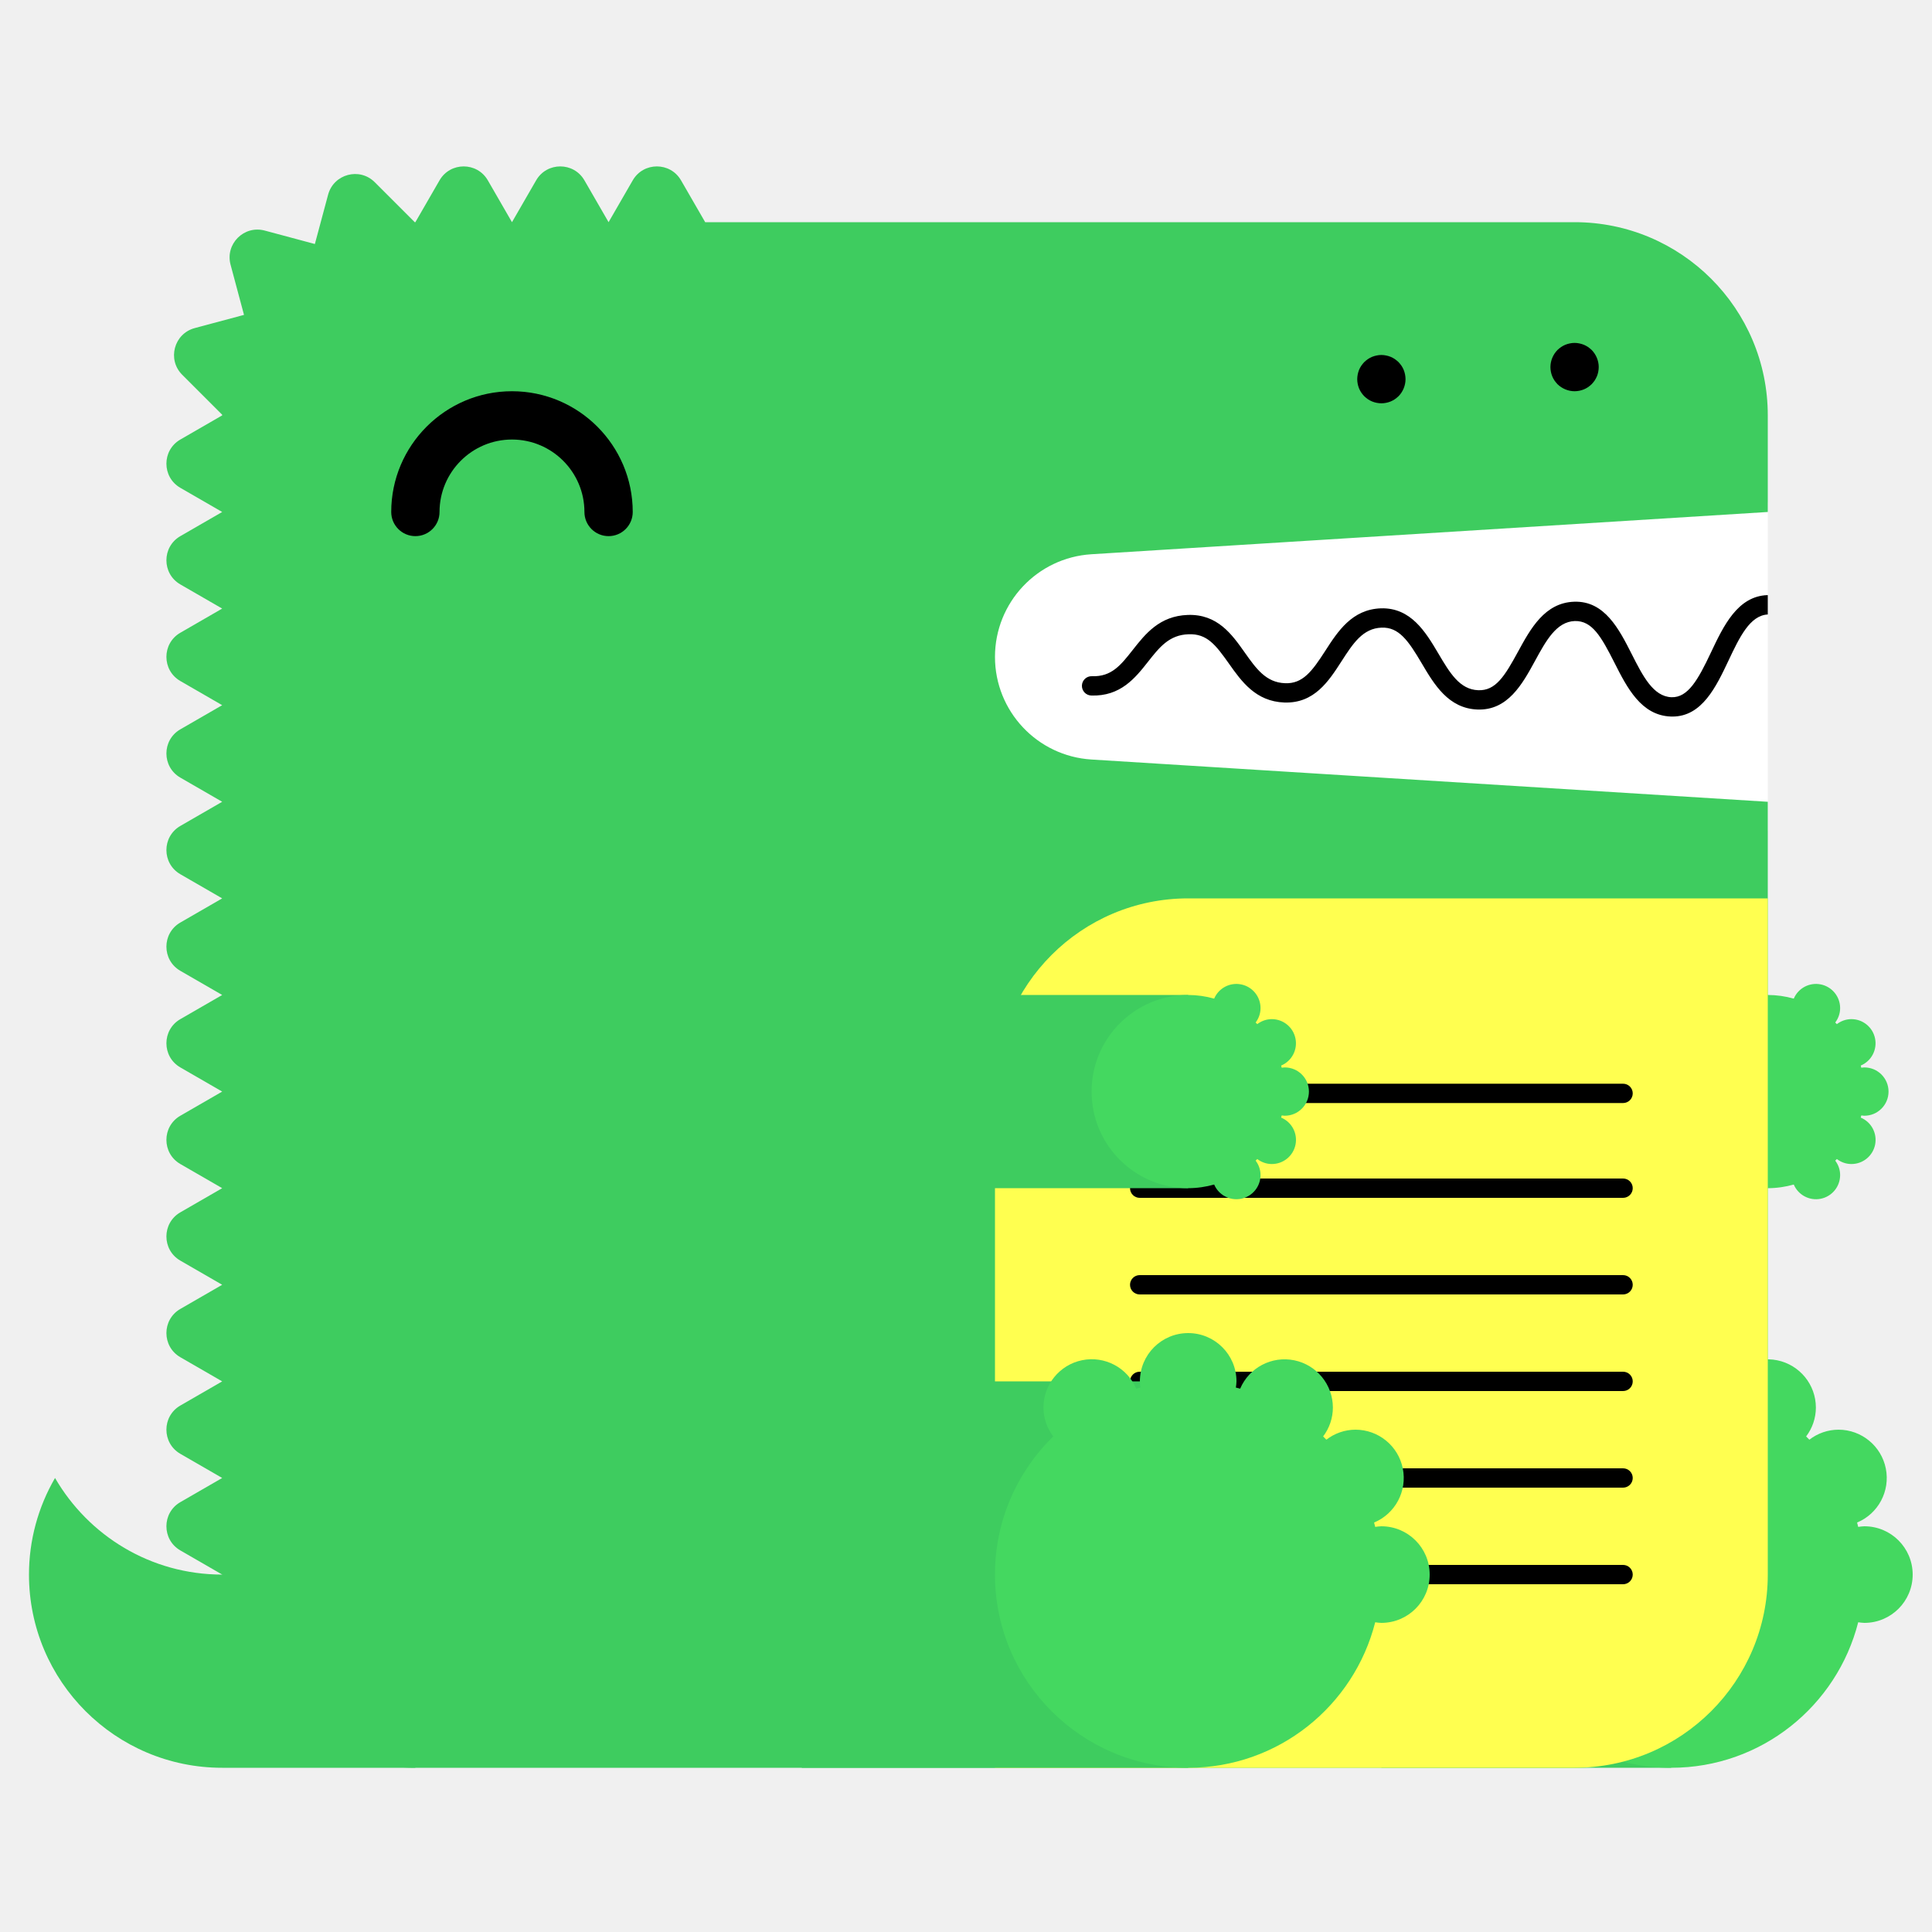
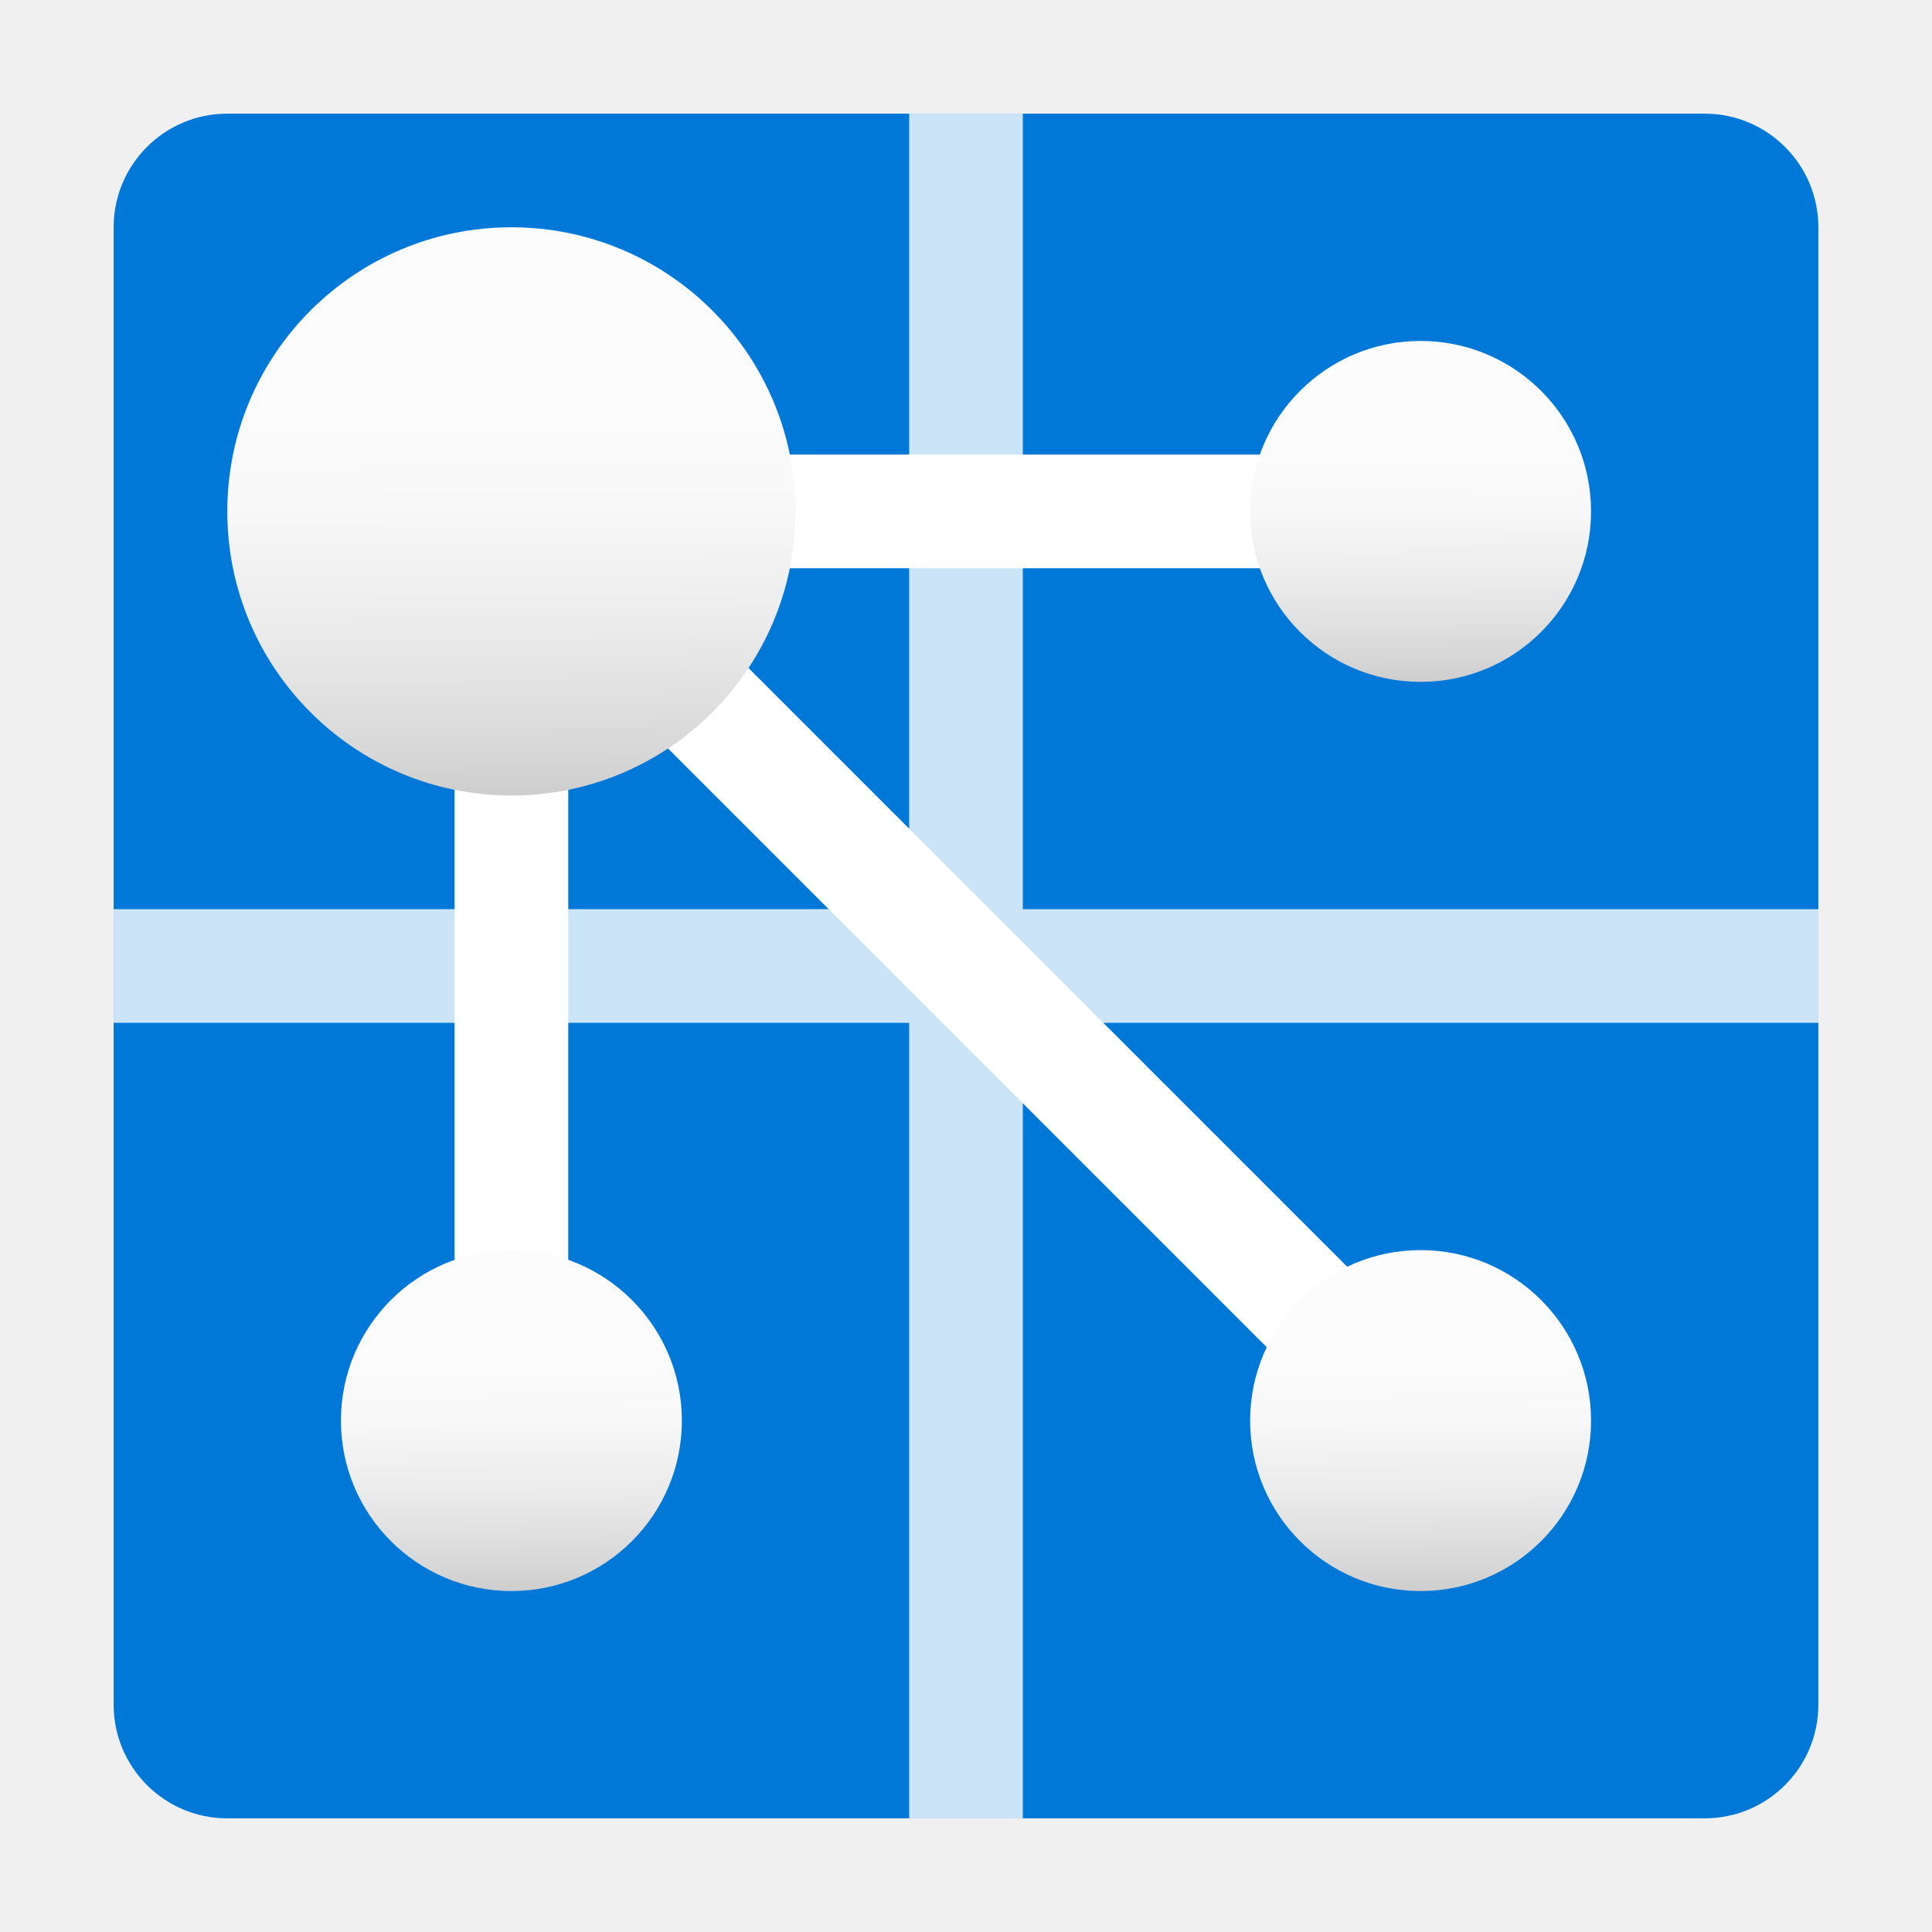
- <svg xmlns="http://www.w3.org/2000/svg" width="200" height="200" viewBox="0 0 200 200">
-   <g fill="none" fill-rule="evenodd">
-     <path fill="#FFF" d="M99 52h84v34H99z" />
-     <path d="M23 163c-7.398 0-13.843-4.027-17.303-10A19.886 19.886 0 0 0 3 163c0 11.046 8.954 20 20 20h20v-20H23z" fill="#3ECC5F" />
-     <path d="M112.98 57.376L183 53V43c0-11.046-8.954-20-20-20H73l-2.5-4.33c-1.112-1.925-3.889-1.925-5 0L63 23l-2.5-4.33c-1.111-1.925-3.889-1.925-5 0L53 23l-2.5-4.33c-1.111-1.925-3.889-1.925-5 0L43 23c-.022 0-.042.003-.065.003l-4.142-4.141c-1.57-1.571-4.252-.853-4.828 1.294l-1.369 5.104-5.192-1.392c-2.148-.575-4.111 1.389-3.535 3.536l1.39 5.193-5.102 1.367c-2.148.576-2.867 3.259-1.296 4.83l4.142 4.142c0 .021-.003.042-.003.064l-4.33 2.5c-1.925 1.111-1.925 3.889 0 5L23 53l-4.33 2.5c-1.925 1.111-1.925 3.889 0 5L23 63l-4.33 2.5c-1.925 1.111-1.925 3.889 0 5L23 73l-4.33 2.5c-1.925 1.111-1.925 3.889 0 5L23 83l-4.33 2.5c-1.925 1.111-1.925 3.889 0 5L23 93l-4.33 2.5c-1.925 1.111-1.925 3.889 0 5L23 103l-4.33 2.5c-1.925 1.111-1.925 3.889 0 5L23 113l-4.33 2.5c-1.925 1.111-1.925 3.889 0 5L23 123l-4.33 2.5c-1.925 1.111-1.925 3.889 0 5L23 133l-4.33 2.5c-1.925 1.111-1.925 3.889 0 5L23 143l-4.33 2.5c-1.925 1.111-1.925 3.889 0 5L23 153l-4.33 2.5c-1.925 1.111-1.925 3.889 0 5L23 163c0 11.046 8.954 20 20 20h120c11.046 0 20-8.954 20-20V83l-70.02-4.376A10.645 10.645 0 0 1 103 68c0-5.621 4.37-10.273 9.98-10.624" fill="#3ECC5F" />
-     <path fill="#3ECC5F" d="M143 183h30v-40h-30z" />
-     <path d="M193 158c-.219 0-.428.037-.639.064-.038-.15-.074-.301-.116-.451A5 5 0 0 0 190.32 148a4.96 4.96 0 0 0-3.016 1.036 26.531 26.531 0 0 0-.335-.336 4.955 4.955 0 0 0 1.011-2.987 5 5 0 0 0-9.599-1.959c-.148-.042-.297-.077-.445-.115.027-.211.064-.42.064-.639a5 5 0 0 0-5-5 5 5 0 0 0-5 5c0 .219.037.428.064.639-.148.038-.297.073-.445.115a4.998 4.998 0 0 0-9.599 1.959c0 1.125.384 2.151 1.011 2.987-3.717 3.632-6.031 8.693-6.031 14.3 0 11.046 8.954 20 20 20 9.339 0 17.16-6.41 19.361-15.064.211.027.42.064.639.064a5 5 0 0 0 5-5 5 5 0 0 0-5-5" fill="#44D860" />
-     <path fill="#3ECC5F" d="M153 123h30v-20h-30z" />
-     <path d="M193 115.5a2.5 2.5 0 1 0 0-5c-.109 0-.214.019-.319.032-.02-.075-.037-.15-.058-.225a2.501 2.501 0 0 0-.963-4.807c-.569 0-1.088.197-1.508.518a6.653 6.653 0 0 0-.168-.168c.314-.417.506-.931.506-1.494a2.5 2.5 0 0 0-4.8-.979A9.987 9.987 0 0 0 183 103c-5.522 0-10 4.478-10 10s4.478 10 10 10c.934 0 1.833-.138 2.69-.377a2.5 2.5 0 0 0 4.8-.979c0-.563-.192-1.077-.506-1.494.057-.055.113-.111.168-.168.42.321.939.518 1.508.518a2.5 2.5 0 0 0 .963-4.807c.021-.074.038-.15.058-.225.105.013.21.032.319.032" fill="#44D860" />
-     <path d="M63 55.5a2.5 2.5 0 0 1-2.5-2.5c0-4.136-3.364-7.5-7.5-7.5s-7.5 3.364-7.5 7.5a2.5 2.5 0 1 1-5 0c0-6.893 5.607-12.5 12.5-12.5S65.5 46.107 65.5 53a2.5 2.5 0 0 1-2.5 2.5" fill="#000" />
-     <path d="M103 183h60c11.046 0 20-8.954 20-20V93h-60c-11.046 0-20 8.954-20 20v70z" fill="#FFFF50" />
-     <path d="M168.02 124h-50.04a1 1 0 1 1 0-2h50.04a1 1 0 1 1 0 2m0 20h-50.04a1 1 0 1 1 0-2h50.04a1 1 0 1 1 0 2m0 20h-50.04a1 1 0 1 1 0-2h50.04a1 1 0 1 1 0 2m0-49.814h-50.04a1 1 0 1 1 0-2h50.04a1 1 0 1 1 0 2m0 19.814h-50.04a1 1 0 1 1 0-2h50.04a1 1 0 1 1 0 2m0 20h-50.04a1 1 0 1 1 0-2h50.04a1 1 0 1 1 0 2M183 61.611c-.012 0-.022-.006-.034-.005-3.09.105-4.552 3.196-5.842 5.923-1.346 2.85-2.387 4.703-4.093 4.647-1.889-.068-2.969-2.202-4.113-4.46-1.314-2.594-2.814-5.536-5.963-5.426-3.046.104-4.513 2.794-5.807 5.167-1.377 2.528-2.314 4.065-4.121 3.994-1.927-.07-2.951-1.805-4.136-3.813-1.321-2.236-2.848-4.75-5.936-4.664-2.994.103-4.465 2.385-5.763 4.4-1.373 2.13-2.335 3.428-4.165 3.351-1.973-.07-2.992-1.51-4.171-3.177-1.324-1.873-2.816-3.993-5.895-3.89-2.928.1-4.399 1.97-5.696 3.618-1.232 1.564-2.194 2.802-4.229 2.724a1 1 0 0 0-.072 2c3.017.101 4.545-1.8 5.872-3.487 1.177-1.496 2.193-2.787 4.193-2.855 1.926-.082 2.829 1.115 4.195 3.045 1.297 1.834 2.769 3.914 5.731 4.021 3.103.104 4.596-2.215 5.918-4.267 1.182-1.834 2.202-3.417 4.15-3.484 1.793-.067 2.769 1.35 4.145 3.681 1.297 2.197 2.766 4.686 5.787 4.796 3.125.108 4.634-2.62 5.949-5.035 1.139-2.088 2.214-4.06 4.119-4.126 1.793-.042 2.728 1.595 4.111 4.33 1.292 2.553 2.757 5.445 5.825 5.556l.169.003c3.064 0 4.518-3.075 5.805-5.794 1.139-2.41 2.217-4.68 4.067-4.773v-2z" fill="#000" />
-     <path fill="#3ECC5F" d="M83 183h40v-40H83z" />
-     <path d="M143 158c-.219 0-.428.037-.639.064-.038-.15-.074-.301-.116-.451A5 5 0 0 0 140.32 148a4.96 4.96 0 0 0-3.016 1.036 26.531 26.531 0 0 0-.335-.336 4.955 4.955 0 0 0 1.011-2.987 5 5 0 0 0-9.599-1.959c-.148-.042-.297-.077-.445-.115.027-.211.064-.42.064-.639a5 5 0 0 0-5-5 5 5 0 0 0-5 5c0 .219.037.428.064.639-.148.038-.297.073-.445.115a4.998 4.998 0 0 0-9.599 1.959c0 1.125.384 2.151 1.011 2.987-3.717 3.632-6.031 8.693-6.031 14.3 0 11.046 8.954 20 20 20 9.339 0 17.16-6.41 19.361-15.064.211.027.42.064.639.064a5 5 0 0 0 5-5 5 5 0 0 0-5-5" fill="#44D860" />
-     <path fill="#3ECC5F" d="M83 123h40v-20H83z" />
-     <path d="M133 115.5a2.5 2.5 0 1 0 0-5c-.109 0-.214.019-.319.032-.02-.075-.037-.15-.058-.225a2.501 2.501 0 0 0-.963-4.807c-.569 0-1.088.197-1.508.518a6.653 6.653 0 0 0-.168-.168c.314-.417.506-.931.506-1.494a2.5 2.5 0 0 0-4.8-.979A9.987 9.987 0 0 0 123 103c-5.522 0-10 4.478-10 10s4.478 10 10 10c.934 0 1.833-.138 2.69-.377a2.5 2.5 0 0 0 4.8-.979c0-.563-.192-1.077-.506-1.494.057-.055.113-.111.168-.168.42.321.939.518 1.508.518a2.5 2.5 0 0 0 .963-4.807c.021-.074.038-.15.058-.225.105.013.21.032.319.032" fill="#44D860" />
-     <path d="M143 41.75c-.16 0-.33-.02-.49-.05a2.52 2.52 0 0 1-.47-.14c-.15-.06-.29-.14-.431-.23-.13-.09-.259-.2-.38-.31-.109-.12-.219-.24-.309-.38s-.17-.28-.231-.43a2.619 2.619 0 0 1-.189-.96c0-.16.02-.33.05-.49.03-.16.08-.31.139-.47.061-.15.141-.29.231-.43.09-.13.2-.26.309-.38.121-.11.25-.22.38-.31.141-.09.281-.17.431-.23.149-.06.31-.11.47-.14.32-.07.65-.07.98 0 .159.03.32.08.47.14.149.06.29.14.43.23.13.09.259.2.38.31.11.12.22.25.31.38.09.14.17.28.23.43.06.16.11.31.14.47.029.16.05.33.05.49 0 .66-.271 1.31-.73 1.77-.121.11-.25.22-.38.31-.14.09-.281.17-.43.23a2.565 2.565 0 0 1-.96.19m20-1.25c-.66 0-1.3-.27-1.771-.73a3.802 3.802 0 0 1-.309-.38c-.09-.14-.17-.28-.231-.43a2.619 2.619 0 0 1-.189-.96c0-.66.27-1.3.729-1.77.121-.11.25-.22.38-.31.141-.09.281-.17.431-.23.149-.06.31-.11.47-.14.32-.07.66-.07.98 0 .159.03.32.08.47.14.149.06.29.14.43.23.13.09.259.2.38.31.459.47.73 1.11.73 1.77 0 .16-.021.33-.05.49-.03.16-.08.32-.14.47-.07.15-.14.29-.23.43-.09.13-.2.26-.31.38-.121.11-.25.22-.38.31-.14.09-.281.17-.43.23a2.565 2.565 0 0 1-.96.19" fill="#000" />
-   </g>
+ <svg xmlns="http://www.w3.org/2000/svg" width="17" height="17" viewBox="0 0 17 17" fill="none">
+   <path d="M1 2C1 1.448 1.448 1 2 1H15C15.552 1 16 1.448 16 2V15C16 15.552 15.552 16 15 16H2C1.448 16 1 15.552 1 15V2Z" fill="#0078D7" />
+   <path fill-rule="evenodd" clip-rule="evenodd" d="M9 8V1H8V8H1V9H8V16H9V9H16V8H9Z" fill="white" fill-opacity="0.8" />
+   <path fill-rule="evenodd" clip-rule="evenodd" d="M4 13L4 4H5L5 13H4Z" fill="white" />
+   <path fill-rule="evenodd" clip-rule="evenodd" d="M4.396 5.104L5.104 4.396L12.604 11.896L11.896 12.604L4.396 5.104Z" fill="white" />
+   <path fill-rule="evenodd" clip-rule="evenodd" d="M13 5H5V4H13V5Z" fill="white" />
+   <circle cx="4.5" cy="4.5" r="2.5" fill="url(#paint0_linear)" />
+   <circle cx="12.5" cy="4.5" r="1.5" fill="url(#paint1_linear)" />
+   <circle cx="4.5" cy="12.5" r="1.5" fill="url(#paint2_linear)" />
+   <circle cx="12.5" cy="12.5" r="1.5" fill="url(#paint3_linear)" />
+   <defs>
+     <linearGradient id="paint0_linear" x1="4.518" y1="7.064" x2="4.491" y2="3.447" gradientUnits="userSpaceOnUse">
+       <stop stop-color="#CCCCCC" />
+       <stop offset="0.12" stop-color="#D7D7D7" />
+       <stop offset="0.42" stop-color="#EBEBEB" />
+       <stop offset="0.72" stop-color="#F8F8F8" />
+       <stop offset="1" stop-color="#FCFCFC" />
+     </linearGradient>
+     <linearGradient id="paint1_linear" x1="12.511" y1="6.038" x2="12.495" y2="3.868" gradientUnits="userSpaceOnUse">
+       <stop stop-color="#CCCCCC" />
+       <stop offset="0.12" stop-color="#D7D7D7" />
+       <stop offset="0.42" stop-color="#EBEBEB" />
+       <stop offset="0.72" stop-color="#F8F8F8" />
+       <stop offset="1" stop-color="#FCFCFC" />
+     </linearGradient>
+     <linearGradient id="paint2_linear" x1="4.511" y1="14.039" x2="4.495" y2="11.868" gradientUnits="userSpaceOnUse">
+       <stop stop-color="#CCCCCC" />
+       <stop offset="0.12" stop-color="#D7D7D7" />
+       <stop offset="0.42" stop-color="#EBEBEB" />
+       <stop offset="0.72" stop-color="#F8F8F8" />
+       <stop offset="1" stop-color="#FCFCFC" />
+     </linearGradient>
+     <linearGradient id="paint3_linear" x1="12.511" y1="14.039" x2="12.495" y2="11.868" gradientUnits="userSpaceOnUse">
+       <stop stop-color="#CCCCCC" />
+       <stop offset="0.12" stop-color="#D7D7D7" />
+       <stop offset="0.42" stop-color="#EBEBEB" />
+       <stop offset="0.72" stop-color="#F8F8F8" />
+       <stop offset="1" stop-color="#FCFCFC" />
+     </linearGradient>
+   </defs>
</svg>
